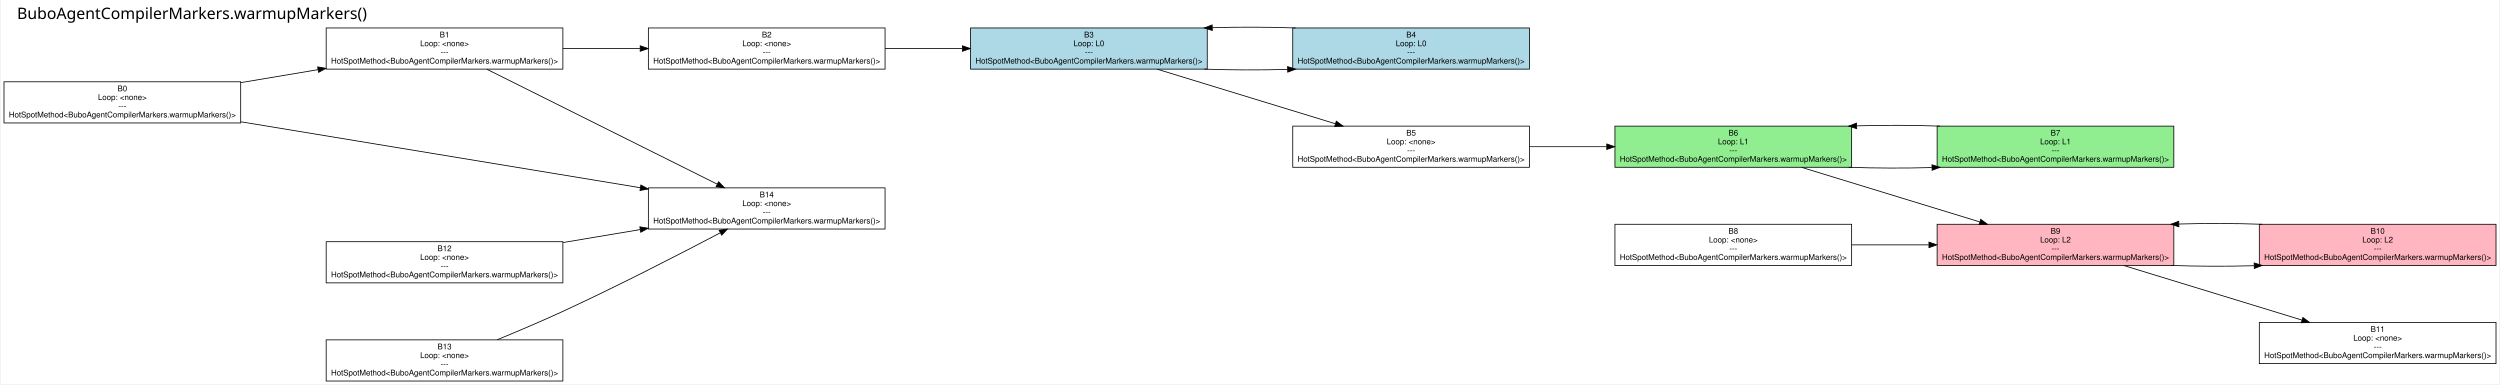
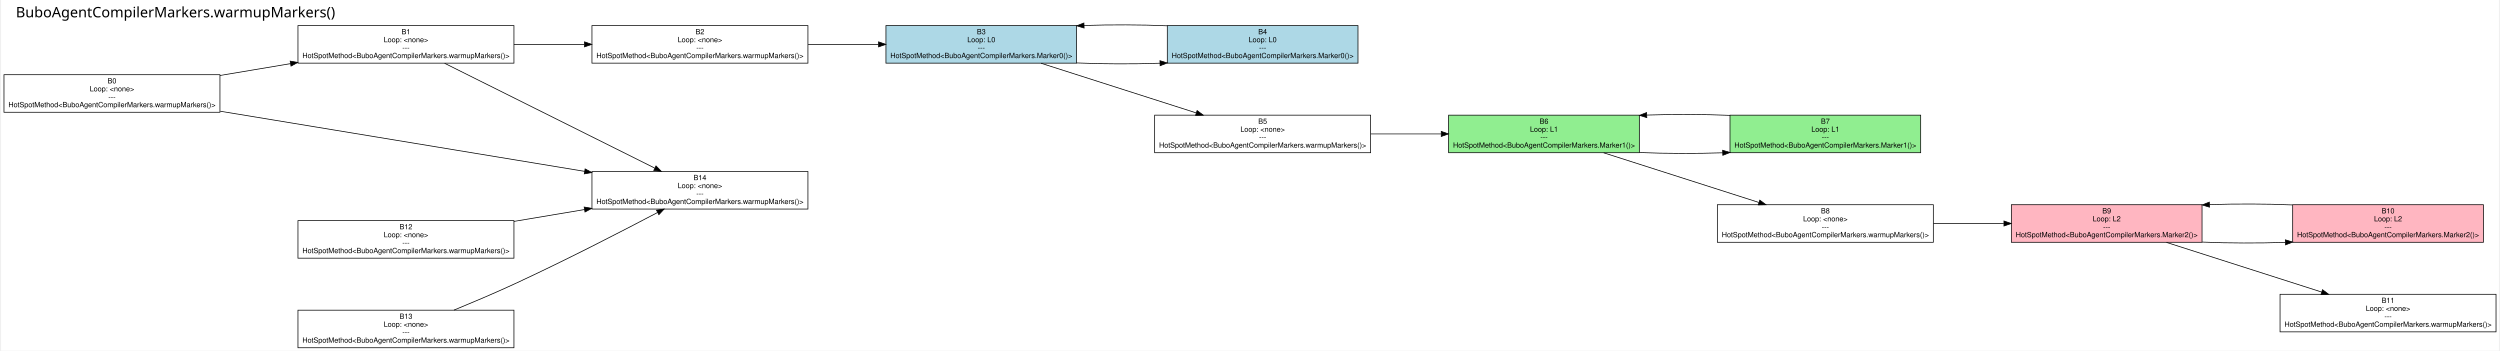
- <svg xmlns="http://www.w3.org/2000/svg" width="3156pt" height="485pt" viewBox="0.00 0.00 3156.00 485.32">
-   <g id="graph0" class="graph" transform="scale(1 1) rotate(0) translate(4 481.32)">
-     <polygon fill="white" stroke="transparent" points="-4,4 -4,-481.32 3152,-481.32 3152,4 -4,4" />
-     <text text-anchor="middle" x="237.5" y="-457.32" font-family="Times-Roman" font-size="20.00">BuboAgentCompilerMarkers.warmupMarkers()</text>
+ <svg xmlns="http://www.w3.org/2000/svg" width="3458pt" height="485pt" viewBox="0.00 0.00 3458.00 485.42">
+   <g id="graph0" class="graph" transform="scale(1 1) rotate(0) translate(4 481.42)">
+     <polygon fill="white" stroke="transparent" points="-4,4 -4,-481.42 3454,-481.42 3454,4 -4,4" />
+     <text text-anchor="middle" x="237.5" y="-457.42" font-family="Times-Roman" font-size="20.00">BuboAgentCompilerMarkers.warmupMarkers()</text>
    <g id="node1" class="node">
      <polygon fill="white" stroke="black" points="299,-378 0,-378 0,-326 299,-326 299,-378" />
      <text text-anchor="middle" x="149.5" y="-366" font-family="Helvetica" font-size="10.00">B0</text>
      <text text-anchor="middle" x="149.5" y="-355" font-family="Helvetica" font-size="10.00">Loop: &lt;none&gt;</text>
      <text text-anchor="middle" x="149.5" y="-344" font-family="Helvetica" font-size="10.00">---</text>
      <text text-anchor="middle" x="149.5" y="-333" font-family="Helvetica" font-size="10.00">HotSpotMethod&lt;BuboAgentCompilerMarkers.warmupMarkers()&gt;</text>
    </g>
    <g id="node2" class="node">
      <polygon fill="white" stroke="black" points="706,-446 407,-446 407,-394 706,-394 706,-446" />
      <text text-anchor="middle" x="556.5" y="-434" font-family="Helvetica" font-size="10.00">B1</text>
      <text text-anchor="middle" x="556.5" y="-423" font-family="Helvetica" font-size="10.00">Loop: &lt;none&gt;</text>
      <text text-anchor="middle" x="556.5" y="-412" font-family="Helvetica" font-size="10.00">---</text>
      <text text-anchor="middle" x="556.5" y="-401" font-family="Helvetica" font-size="10.00">HotSpotMethod&lt;BuboAgentCompilerMarkers.warmupMarkers()&gt;</text>
    </g>
    <g id="edge1" class="edge">
      <path fill="none" stroke="black" d="M299.01,-376.93C330.82,-382.28 364.55,-387.94 396.74,-393.34" />
      <polygon fill="black" stroke="black" points="396.23,-396.81 406.67,-395.01 397.39,-389.9 396.23,-396.81" />
    </g>
    <g id="node15" class="node">
      <polygon fill="white" stroke="black" points="1113,-244 814,-244 814,-192 1113,-192 1113,-244" />
      <text text-anchor="middle" x="963.5" y="-232" font-family="Helvetica" font-size="10.00">B14</text>
      <text text-anchor="middle" x="963.5" y="-221" font-family="Helvetica" font-size="10.00">Loop: &lt;none&gt;</text>
      <text text-anchor="middle" x="963.5" y="-210" font-family="Helvetica" font-size="10.00">---</text>
      <text text-anchor="middle" x="963.5" y="-199" font-family="Helvetica" font-size="10.00">HotSpotMethod&lt;BuboAgentCompilerMarkers.warmupMarkers()&gt;</text>
    </g>
    <g id="edge2" class="edge">
      <path fill="none" stroke="black" d="M299.43,-327.42C442.43,-303.82 657.7,-268.3 803.86,-244.18" />
      <polygon fill="black" stroke="black" points="804.53,-247.62 813.83,-242.54 803.39,-240.71 804.53,-247.62" />
    </g>
    <g id="node3" class="node">
      <polygon fill="white" stroke="black" points="1113,-446 814,-446 814,-394 1113,-394 1113,-446" />
      <text text-anchor="middle" x="963.5" y="-434" font-family="Helvetica" font-size="10.00">B2</text>
      <text text-anchor="middle" x="963.5" y="-423" font-family="Helvetica" font-size="10.00">Loop: &lt;none&gt;</text>
      <text text-anchor="middle" x="963.5" y="-412" font-family="Helvetica" font-size="10.00">---</text>
      <text text-anchor="middle" x="963.5" y="-401" font-family="Helvetica" font-size="10.00">HotSpotMethod&lt;BuboAgentCompilerMarkers.warmupMarkers()&gt;</text>
    </g>
    <g id="edge3" class="edge">
      <path fill="none" stroke="black" d="M706.01,-420C737.68,-420 771.26,-420 803.32,-420" />
      <polygon fill="black" stroke="black" points="803.67,-423.5 813.67,-420 803.67,-416.5 803.67,-423.5" />
    </g>
    <g id="edge4" class="edge">
      <path fill="none" stroke="black" d="M610.03,-393.8C684.69,-356.56 821.22,-288.47 900.66,-248.84" />
      <polygon fill="black" stroke="black" points="902.68,-251.75 910.06,-244.15 899.55,-245.49 902.68,-251.75" />
    </g>
    <g id="node4" class="node">
-       <polygon fill="lightblue" stroke="black" points="1520,-446 1221,-446 1221,-394 1520,-394 1520,-446" />
-       <text text-anchor="middle" x="1370.5" y="-434" font-family="Helvetica" font-size="10.00">B3</text>
-       <text text-anchor="middle" x="1370.5" y="-423" font-family="Helvetica" font-size="10.00">Loop: L0</text>
-       <text text-anchor="middle" x="1370.5" y="-412" font-family="Helvetica" font-size="10.00">---</text>
-       <text text-anchor="middle" x="1370.5" y="-401" font-family="Helvetica" font-size="10.00">HotSpotMethod&lt;BuboAgentCompilerMarkers.warmupMarkers()&gt;</text>
+       <polygon fill="lightblue" stroke="black" points="1485,-446 1221,-446 1221,-394 1485,-394 1485,-446" />
+       <text text-anchor="middle" x="1353" y="-434" font-family="Helvetica" font-size="10.00">B3</text>
+       <text text-anchor="middle" x="1353" y="-423" font-family="Helvetica" font-size="10.00">Loop: L0</text>
+       <text text-anchor="middle" x="1353" y="-412" font-family="Helvetica" font-size="10.00">---</text>
+       <text text-anchor="middle" x="1353" y="-401" font-family="Helvetica" font-size="10.00">HotSpotMethod&lt;BuboAgentCompilerMarkers.Marker0()&gt;</text>
    </g>
    <g id="edge5" class="edge">
-       <path fill="none" stroke="black" d="M1113.01,-420C1144.68,-420 1178.26,-420 1210.32,-420" />
-       <polygon fill="black" stroke="black" points="1210.67,-423.5 1220.67,-420 1210.67,-416.5 1210.67,-423.5" />
+       <path fill="none" stroke="black" d="M1113.21,-420C1145.18,-420 1178.88,-420 1210.57,-420" />
+       <polygon fill="black" stroke="black" points="1210.78,-423.5 1220.78,-420 1210.78,-416.5 1210.78,-423.5" />
    </g>
    <g id="node5" class="node">
-       <polygon fill="lightblue" stroke="black" points="1927,-446 1628,-446 1628,-394 1927,-394 1927,-446" />
-       <text text-anchor="middle" x="1777.5" y="-434" font-family="Helvetica" font-size="10.00">B4</text>
-       <text text-anchor="middle" x="1777.5" y="-423" font-family="Helvetica" font-size="10.00">Loop: L0</text>
-       <text text-anchor="middle" x="1777.5" y="-412" font-family="Helvetica" font-size="10.00">---</text>
-       <text text-anchor="middle" x="1777.5" y="-401" font-family="Helvetica" font-size="10.00">HotSpotMethod&lt;BuboAgentCompilerMarkers.warmupMarkers()&gt;</text>
+       <polygon fill="lightblue" stroke="black" points="1874.5,-446 1610.5,-446 1610.5,-394 1874.5,-394 1874.5,-446" />
+       <text text-anchor="middle" x="1742.5" y="-434" font-family="Helvetica" font-size="10.00">B4</text>
+       <text text-anchor="middle" x="1742.5" y="-423" font-family="Helvetica" font-size="10.00">Loop: L0</text>
+       <text text-anchor="middle" x="1742.5" y="-412" font-family="Helvetica" font-size="10.00">---</text>
+       <text text-anchor="middle" x="1742.5" y="-401" font-family="Helvetica" font-size="10.00">HotSpotMethod&lt;BuboAgentCompilerMarkers.Marker0()&gt;</text>
    </g>
    <g id="edge6" class="edge">
-       <path fill="none" stroke="black" d="M1516.28,-394C1550.39,-392.79 1586.87,-392.68 1621.4,-393.67" />
-       <polygon fill="black" stroke="black" points="1621.46,-397.17 1631.57,-393.99 1621.69,-390.18 1621.46,-397.17" />
+       <path fill="none" stroke="black" d="M1485.19,-394.29C1522.28,-392.71 1562.79,-392.58 1600.43,-393.91" />
+       <polygon fill="black" stroke="black" points="1600.32,-397.41 1610.45,-394.3 1600.59,-390.41 1600.32,-397.41" />
    </g>
    <g id="node6" class="node">
-       <polygon fill="white" stroke="black" points="1927,-322 1628,-322 1628,-270 1927,-270 1927,-322" />
-       <text text-anchor="middle" x="1777.5" y="-310" font-family="Helvetica" font-size="10.00">B5</text>
-       <text text-anchor="middle" x="1777.5" y="-299" font-family="Helvetica" font-size="10.00">Loop: &lt;none&gt;</text>
-       <text text-anchor="middle" x="1777.5" y="-288" font-family="Helvetica" font-size="10.00">---</text>
-       <text text-anchor="middle" x="1777.5" y="-277" font-family="Helvetica" font-size="10.00">HotSpotMethod&lt;BuboAgentCompilerMarkers.warmupMarkers()&gt;</text>
+       <polygon fill="white" stroke="black" points="1892,-322 1593,-322 1593,-270 1892,-270 1892,-322" />
+       <text text-anchor="middle" x="1742.5" y="-310" font-family="Helvetica" font-size="10.00">B5</text>
+       <text text-anchor="middle" x="1742.5" y="-299" font-family="Helvetica" font-size="10.00">Loop: &lt;none&gt;</text>
+       <text text-anchor="middle" x="1742.5" y="-288" font-family="Helvetica" font-size="10.00">---</text>
+       <text text-anchor="middle" x="1742.5" y="-277" font-family="Helvetica" font-size="10.00">HotSpotMethod&lt;BuboAgentCompilerMarkers.warmupMarkers()&gt;</text>
    </g>
    <g id="edge7" class="edge">
-       <path fill="none" stroke="black" d="M1456.9,-393.85C1522.7,-373.71 1613.65,-345.86 1681.7,-325.03" />
-       <polygon fill="black" stroke="black" points="1683.03,-328.28 1691.57,-322 1680.98,-321.58 1683.03,-328.28" />
+       <path fill="none" stroke="black" d="M1435.71,-393.85C1498.54,-373.75 1585.33,-345.98 1650.4,-325.15" />
+       <polygon fill="black" stroke="black" points="1651.78,-328.38 1660.24,-322 1649.65,-321.72 1651.78,-328.38" />
    </g>
    <g id="edge8" class="edge">
-       <path fill="none" stroke="black" d="M1631.57,-446.01C1597.46,-447.21 1560.98,-447.32 1526.45,-446.33" />
-       <polygon fill="black" stroke="black" points="1526.39,-442.82 1516.28,-446 1526.17,-449.82 1526.39,-442.82" />
+       <path fill="none" stroke="black" d="M1610.45,-445.7C1573.37,-447.29 1532.86,-447.42 1495.21,-446.1" />
+       <polygon fill="black" stroke="black" points="1495.32,-442.6 1485.19,-445.71 1495.05,-449.59 1495.32,-442.6" />
    </g>
    <g id="node7" class="node">
-       <polygon fill="lightgreen" stroke="black" points="2334,-322 2035,-322 2035,-270 2334,-270 2334,-322" />
-       <text text-anchor="middle" x="2184.5" y="-310" font-family="Helvetica" font-size="10.00">B6</text>
-       <text text-anchor="middle" x="2184.5" y="-299" font-family="Helvetica" font-size="10.00">Loop: L1</text>
-       <text text-anchor="middle" x="2184.5" y="-288" font-family="Helvetica" font-size="10.00">---</text>
-       <text text-anchor="middle" x="2184.5" y="-277" font-family="Helvetica" font-size="10.00">HotSpotMethod&lt;BuboAgentCompilerMarkers.warmupMarkers()&gt;</text>
+       <polygon fill="lightgreen" stroke="black" points="2264,-322 2000,-322 2000,-270 2264,-270 2264,-322" />
+       <text text-anchor="middle" x="2132" y="-310" font-family="Helvetica" font-size="10.00">B6</text>
+       <text text-anchor="middle" x="2132" y="-299" font-family="Helvetica" font-size="10.00">Loop: L1</text>
+       <text text-anchor="middle" x="2132" y="-288" font-family="Helvetica" font-size="10.00">---</text>
+       <text text-anchor="middle" x="2132" y="-277" font-family="Helvetica" font-size="10.00">HotSpotMethod&lt;BuboAgentCompilerMarkers.Marker1()&gt;</text>
    </g>
    <g id="edge9" class="edge">
-       <path fill="none" stroke="black" d="M1927.01,-296C1958.68,-296 1992.26,-296 2024.32,-296" />
-       <polygon fill="black" stroke="black" points="2024.67,-299.5 2034.67,-296 2024.67,-292.5 2024.67,-299.5" />
+       <path fill="none" stroke="black" d="M1892.21,-296C1924.18,-296 1957.88,-296 1989.57,-296" />
+       <polygon fill="black" stroke="black" points="1989.78,-299.5 1999.78,-296 1989.78,-292.5 1989.78,-299.5" />
    </g>
    <g id="node8" class="node">
-       <polygon fill="lightgreen" stroke="black" points="2741,-322 2442,-322 2442,-270 2741,-270 2741,-322" />
-       <text text-anchor="middle" x="2591.5" y="-310" font-family="Helvetica" font-size="10.00">B7</text>
-       <text text-anchor="middle" x="2591.5" y="-299" font-family="Helvetica" font-size="10.00">Loop: L1</text>
-       <text text-anchor="middle" x="2591.5" y="-288" font-family="Helvetica" font-size="10.00">---</text>
-       <text text-anchor="middle" x="2591.5" y="-277" font-family="Helvetica" font-size="10.00">HotSpotMethod&lt;BuboAgentCompilerMarkers.warmupMarkers()&gt;</text>
+       <polygon fill="lightgreen" stroke="black" points="2653.5,-322 2389.5,-322 2389.5,-270 2653.5,-270 2653.5,-322" />
+       <text text-anchor="middle" x="2521.5" y="-310" font-family="Helvetica" font-size="10.00">B7</text>
+       <text text-anchor="middle" x="2521.5" y="-299" font-family="Helvetica" font-size="10.00">Loop: L1</text>
+       <text text-anchor="middle" x="2521.5" y="-288" font-family="Helvetica" font-size="10.00">---</text>
+       <text text-anchor="middle" x="2521.5" y="-277" font-family="Helvetica" font-size="10.00">HotSpotMethod&lt;BuboAgentCompilerMarkers.Marker1()&gt;</text>
    </g>
    <g id="edge10" class="edge">
-       <path fill="none" stroke="black" d="M2330.28,-270C2364.39,-268.79 2400.87,-268.68 2435.4,-269.67" />
-       <polygon fill="black" stroke="black" points="2435.46,-273.17 2445.57,-269.99 2435.69,-266.18 2435.46,-273.17" />
+       <path fill="none" stroke="black" d="M2264.19,-270.29C2301.28,-268.71 2341.79,-268.58 2379.43,-269.91" />
+       <polygon fill="black" stroke="black" points="2379.32,-273.41 2389.45,-270.3 2379.59,-266.41 2379.32,-273.41" />
+     </g>
+     <g id="node9" class="node">
+       <polygon fill="white" stroke="black" points="2671,-198 2372,-198 2372,-146 2671,-146 2671,-198" />
+       <text text-anchor="middle" x="2521.5" y="-186" font-family="Helvetica" font-size="10.00">B8</text>
+       <text text-anchor="middle" x="2521.5" y="-175" font-family="Helvetica" font-size="10.00">Loop: &lt;none&gt;</text>
+       <text text-anchor="middle" x="2521.5" y="-164" font-family="Helvetica" font-size="10.00">---</text>
+       <text text-anchor="middle" x="2521.5" y="-153" font-family="Helvetica" font-size="10.00">HotSpotMethod&lt;BuboAgentCompilerMarkers.warmupMarkers()&gt;</text>
+     </g>
+     <g id="edge11" class="edge">
+       <path fill="none" stroke="black" d="M2214.71,-269.85C2277.54,-249.75 2364.33,-221.98 2429.4,-201.15" />
+       <polygon fill="black" stroke="black" points="2430.78,-204.38 2439.24,-198 2428.65,-197.72 2430.78,-204.38" />
+     </g>
+     <g id="edge12" class="edge">
+       <path fill="none" stroke="black" d="M2389.45,-321.7C2352.37,-323.29 2311.86,-323.42 2274.21,-322.1" />
+       <polygon fill="black" stroke="black" points="2274.32,-318.6 2264.19,-321.71 2274.05,-325.59 2274.32,-318.6" />
    </g>
    <g id="node10" class="node">
-       <polygon fill="lightpink" stroke="black" points="2741,-198 2442,-198 2442,-146 2741,-146 2741,-198" />
-       <text text-anchor="middle" x="2591.5" y="-186" font-family="Helvetica" font-size="10.00">B9</text>
-       <text text-anchor="middle" x="2591.5" y="-175" font-family="Helvetica" font-size="10.00">Loop: L2</text>
-       <text text-anchor="middle" x="2591.5" y="-164" font-family="Helvetica" font-size="10.00">---</text>
-       <text text-anchor="middle" x="2591.5" y="-153" font-family="Helvetica" font-size="10.00">HotSpotMethod&lt;BuboAgentCompilerMarkers.warmupMarkers()&gt;</text>
-     </g>
-     <g id="edge11" class="edge">
-       <path fill="none" stroke="black" d="M2270.9,-269.85C2336.7,-249.71 2427.65,-221.86 2495.7,-201.03" />
-       <polygon fill="black" stroke="black" points="2497.03,-204.28 2505.57,-198 2494.98,-197.58 2497.03,-204.28" />
-     </g>
-     <g id="edge12" class="edge">
-       <path fill="none" stroke="black" d="M2445.57,-322.01C2411.46,-323.21 2374.98,-323.32 2340.45,-322.33" />
-       <polygon fill="black" stroke="black" points="2340.39,-318.82 2330.28,-322 2340.17,-325.82 2340.39,-318.82" />
-     </g>
-     <g id="node9" class="node">
-       <polygon fill="white" stroke="black" points="2334,-198 2035,-198 2035,-146 2334,-146 2334,-198" />
-       <text text-anchor="middle" x="2184.5" y="-186" font-family="Helvetica" font-size="10.00">B8</text>
-       <text text-anchor="middle" x="2184.5" y="-175" font-family="Helvetica" font-size="10.00">Loop: &lt;none&gt;</text>
-       <text text-anchor="middle" x="2184.5" y="-164" font-family="Helvetica" font-size="10.00">---</text>
-       <text text-anchor="middle" x="2184.5" y="-153" font-family="Helvetica" font-size="10.00">HotSpotMethod&lt;BuboAgentCompilerMarkers.warmupMarkers()&gt;</text>
+       <polygon fill="lightpink" stroke="black" points="3043,-198 2779,-198 2779,-146 3043,-146 3043,-198" />
+       <text text-anchor="middle" x="2911" y="-186" font-family="Helvetica" font-size="10.00">B9</text>
+       <text text-anchor="middle" x="2911" y="-175" font-family="Helvetica" font-size="10.00">Loop: L2</text>
+       <text text-anchor="middle" x="2911" y="-164" font-family="Helvetica" font-size="10.00">---</text>
+       <text text-anchor="middle" x="2911" y="-153" font-family="Helvetica" font-size="10.00">HotSpotMethod&lt;BuboAgentCompilerMarkers.Marker2()&gt;</text>
    </g>
    <g id="edge13" class="edge">
-       <path fill="none" stroke="black" d="M2334.01,-172C2365.68,-172 2399.26,-172 2431.32,-172" />
-       <polygon fill="black" stroke="black" points="2431.67,-175.5 2441.67,-172 2431.67,-168.5 2431.67,-175.5" />
+       <path fill="none" stroke="black" d="M2671.21,-172C2703.18,-172 2736.88,-172 2768.57,-172" />
+       <polygon fill="black" stroke="black" points="2768.78,-175.5 2778.78,-172 2768.78,-168.5 2768.78,-175.5" />
    </g>
    <g id="node11" class="node">
-       <polygon fill="lightpink" stroke="black" points="3148,-198 2849,-198 2849,-146 3148,-146 3148,-198" />
-       <text text-anchor="middle" x="2998.5" y="-186" font-family="Helvetica" font-size="10.00">B10</text>
-       <text text-anchor="middle" x="2998.5" y="-175" font-family="Helvetica" font-size="10.00">Loop: L2</text>
-       <text text-anchor="middle" x="2998.5" y="-164" font-family="Helvetica" font-size="10.00">---</text>
-       <text text-anchor="middle" x="2998.5" y="-153" font-family="Helvetica" font-size="10.00">HotSpotMethod&lt;BuboAgentCompilerMarkers.warmupMarkers()&gt;</text>
+       <polygon fill="lightpink" stroke="black" points="3432.5,-198 3168.5,-198 3168.5,-146 3432.5,-146 3432.5,-198" />
+       <text text-anchor="middle" x="3300.5" y="-186" font-family="Helvetica" font-size="10.00">B10</text>
+       <text text-anchor="middle" x="3300.5" y="-175" font-family="Helvetica" font-size="10.00">Loop: L2</text>
+       <text text-anchor="middle" x="3300.5" y="-164" font-family="Helvetica" font-size="10.00">---</text>
+       <text text-anchor="middle" x="3300.5" y="-153" font-family="Helvetica" font-size="10.00">HotSpotMethod&lt;BuboAgentCompilerMarkers.Marker2()&gt;</text>
    </g>
    <g id="edge14" class="edge">
-       <path fill="none" stroke="black" d="M2737.28,-146C2771.39,-144.79 2807.87,-144.68 2842.4,-145.67" />
-       <polygon fill="black" stroke="black" points="2842.46,-149.17 2852.57,-145.99 2842.69,-142.18 2842.46,-149.17" />
+       <path fill="none" stroke="black" d="M3043.19,-146.29C3080.28,-144.71 3120.79,-144.58 3158.43,-145.91" />
+       <polygon fill="black" stroke="black" points="3158.32,-149.41 3168.45,-146.3 3158.59,-142.41 3158.32,-149.41" />
    </g>
    <g id="node12" class="node">
-       <polygon fill="white" stroke="black" points="3148,-74 2849,-74 2849,-22 3148,-22 3148,-74" />
-       <text text-anchor="middle" x="2998.5" y="-62" font-family="Helvetica" font-size="10.00">B11</text>
-       <text text-anchor="middle" x="2998.5" y="-51" font-family="Helvetica" font-size="10.00">Loop: &lt;none&gt;</text>
-       <text text-anchor="middle" x="2998.5" y="-40" font-family="Helvetica" font-size="10.00">---</text>
-       <text text-anchor="middle" x="2998.5" y="-29" font-family="Helvetica" font-size="10.00">HotSpotMethod&lt;BuboAgentCompilerMarkers.warmupMarkers()&gt;</text>
+       <polygon fill="white" stroke="black" points="3450,-74 3151,-74 3151,-22 3450,-22 3450,-74" />
+       <text text-anchor="middle" x="3300.5" y="-62" font-family="Helvetica" font-size="10.00">B11</text>
+       <text text-anchor="middle" x="3300.5" y="-51" font-family="Helvetica" font-size="10.00">Loop: &lt;none&gt;</text>
+       <text text-anchor="middle" x="3300.5" y="-40" font-family="Helvetica" font-size="10.00">---</text>
+       <text text-anchor="middle" x="3300.5" y="-29" font-family="Helvetica" font-size="10.00">HotSpotMethod&lt;BuboAgentCompilerMarkers.warmupMarkers()&gt;</text>
    </g>
    <g id="edge15" class="edge">
-       <path fill="none" stroke="black" d="M2677.9,-145.85C2743.7,-125.71 2834.65,-97.86 2902.7,-77.03" />
-       <polygon fill="black" stroke="black" points="2904.03,-80.28 2912.57,-74 2901.98,-73.58 2904.03,-80.28" />
+       <path fill="none" stroke="black" d="M2993.71,-145.85C3056.54,-125.75 3143.33,-97.98 3208.4,-77.15" />
+       <polygon fill="black" stroke="black" points="3209.78,-80.38 3218.24,-74 3207.65,-73.72 3209.78,-80.38" />
    </g>
    <g id="edge16" class="edge">
-       <path fill="none" stroke="black" d="M2852.57,-198.01C2818.46,-199.21 2781.98,-199.32 2747.45,-198.33" />
-       <polygon fill="black" stroke="black" points="2747.39,-194.82 2737.28,-198 2747.17,-201.82 2747.39,-194.82" />
+       <path fill="none" stroke="black" d="M3168.45,-197.7C3131.37,-199.29 3090.86,-199.42 3053.21,-198.1" />
+       <polygon fill="black" stroke="black" points="3053.32,-194.6 3043.19,-197.71 3053.05,-201.59 3053.32,-194.6" />
    </g>
    <g id="node13" class="node">
      <polygon fill="white" stroke="black" points="706,-176 407,-176 407,-124 706,-124 706,-176" />
      <text text-anchor="middle" x="556.5" y="-164" font-family="Helvetica" font-size="10.00">B12</text>
      <text text-anchor="middle" x="556.5" y="-153" font-family="Helvetica" font-size="10.00">Loop: &lt;none&gt;</text>
      <text text-anchor="middle" x="556.5" y="-142" font-family="Helvetica" font-size="10.00">---</text>
      <text text-anchor="middle" x="556.5" y="-131" font-family="Helvetica" font-size="10.00">HotSpotMethod&lt;BuboAgentCompilerMarkers.warmupMarkers()&gt;</text>
    </g>
    <g id="edge17" class="edge">
      <path fill="none" stroke="black" d="M706.01,-174.93C737.82,-180.28 771.55,-185.94 803.74,-191.34" />
      <polygon fill="black" stroke="black" points="803.23,-194.81 813.67,-193.01 804.39,-187.9 803.23,-194.81" />
    </g>
    <g id="node14" class="node">
      <polygon fill="white" stroke="black" points="706,-52 407,-52 407,0 706,0 706,-52" />
      <text text-anchor="middle" x="556.5" y="-40" font-family="Helvetica" font-size="10.00">B13</text>
      <text text-anchor="middle" x="556.5" y="-29" font-family="Helvetica" font-size="10.00">Loop: &lt;none&gt;</text>
      <text text-anchor="middle" x="556.5" y="-18" font-family="Helvetica" font-size="10.00">---</text>
      <text text-anchor="middle" x="556.5" y="-7" font-family="Helvetica" font-size="10.00">HotSpotMethod&lt;BuboAgentCompilerMarkers.warmupMarkers()&gt;</text>
    </g>
    <g id="edge18" class="edge">
      <path fill="none" stroke="black" d="M623.01,-52.13C649.03,-62.83 679.11,-75.59 706,-88 775.28,-119.96 853.25,-160.09 904.85,-187.25" />
      <polygon fill="black" stroke="black" points="903.37,-190.43 913.85,-191.99 906.64,-184.23 903.37,-190.43" />
    </g>
  </g>
</svg>
